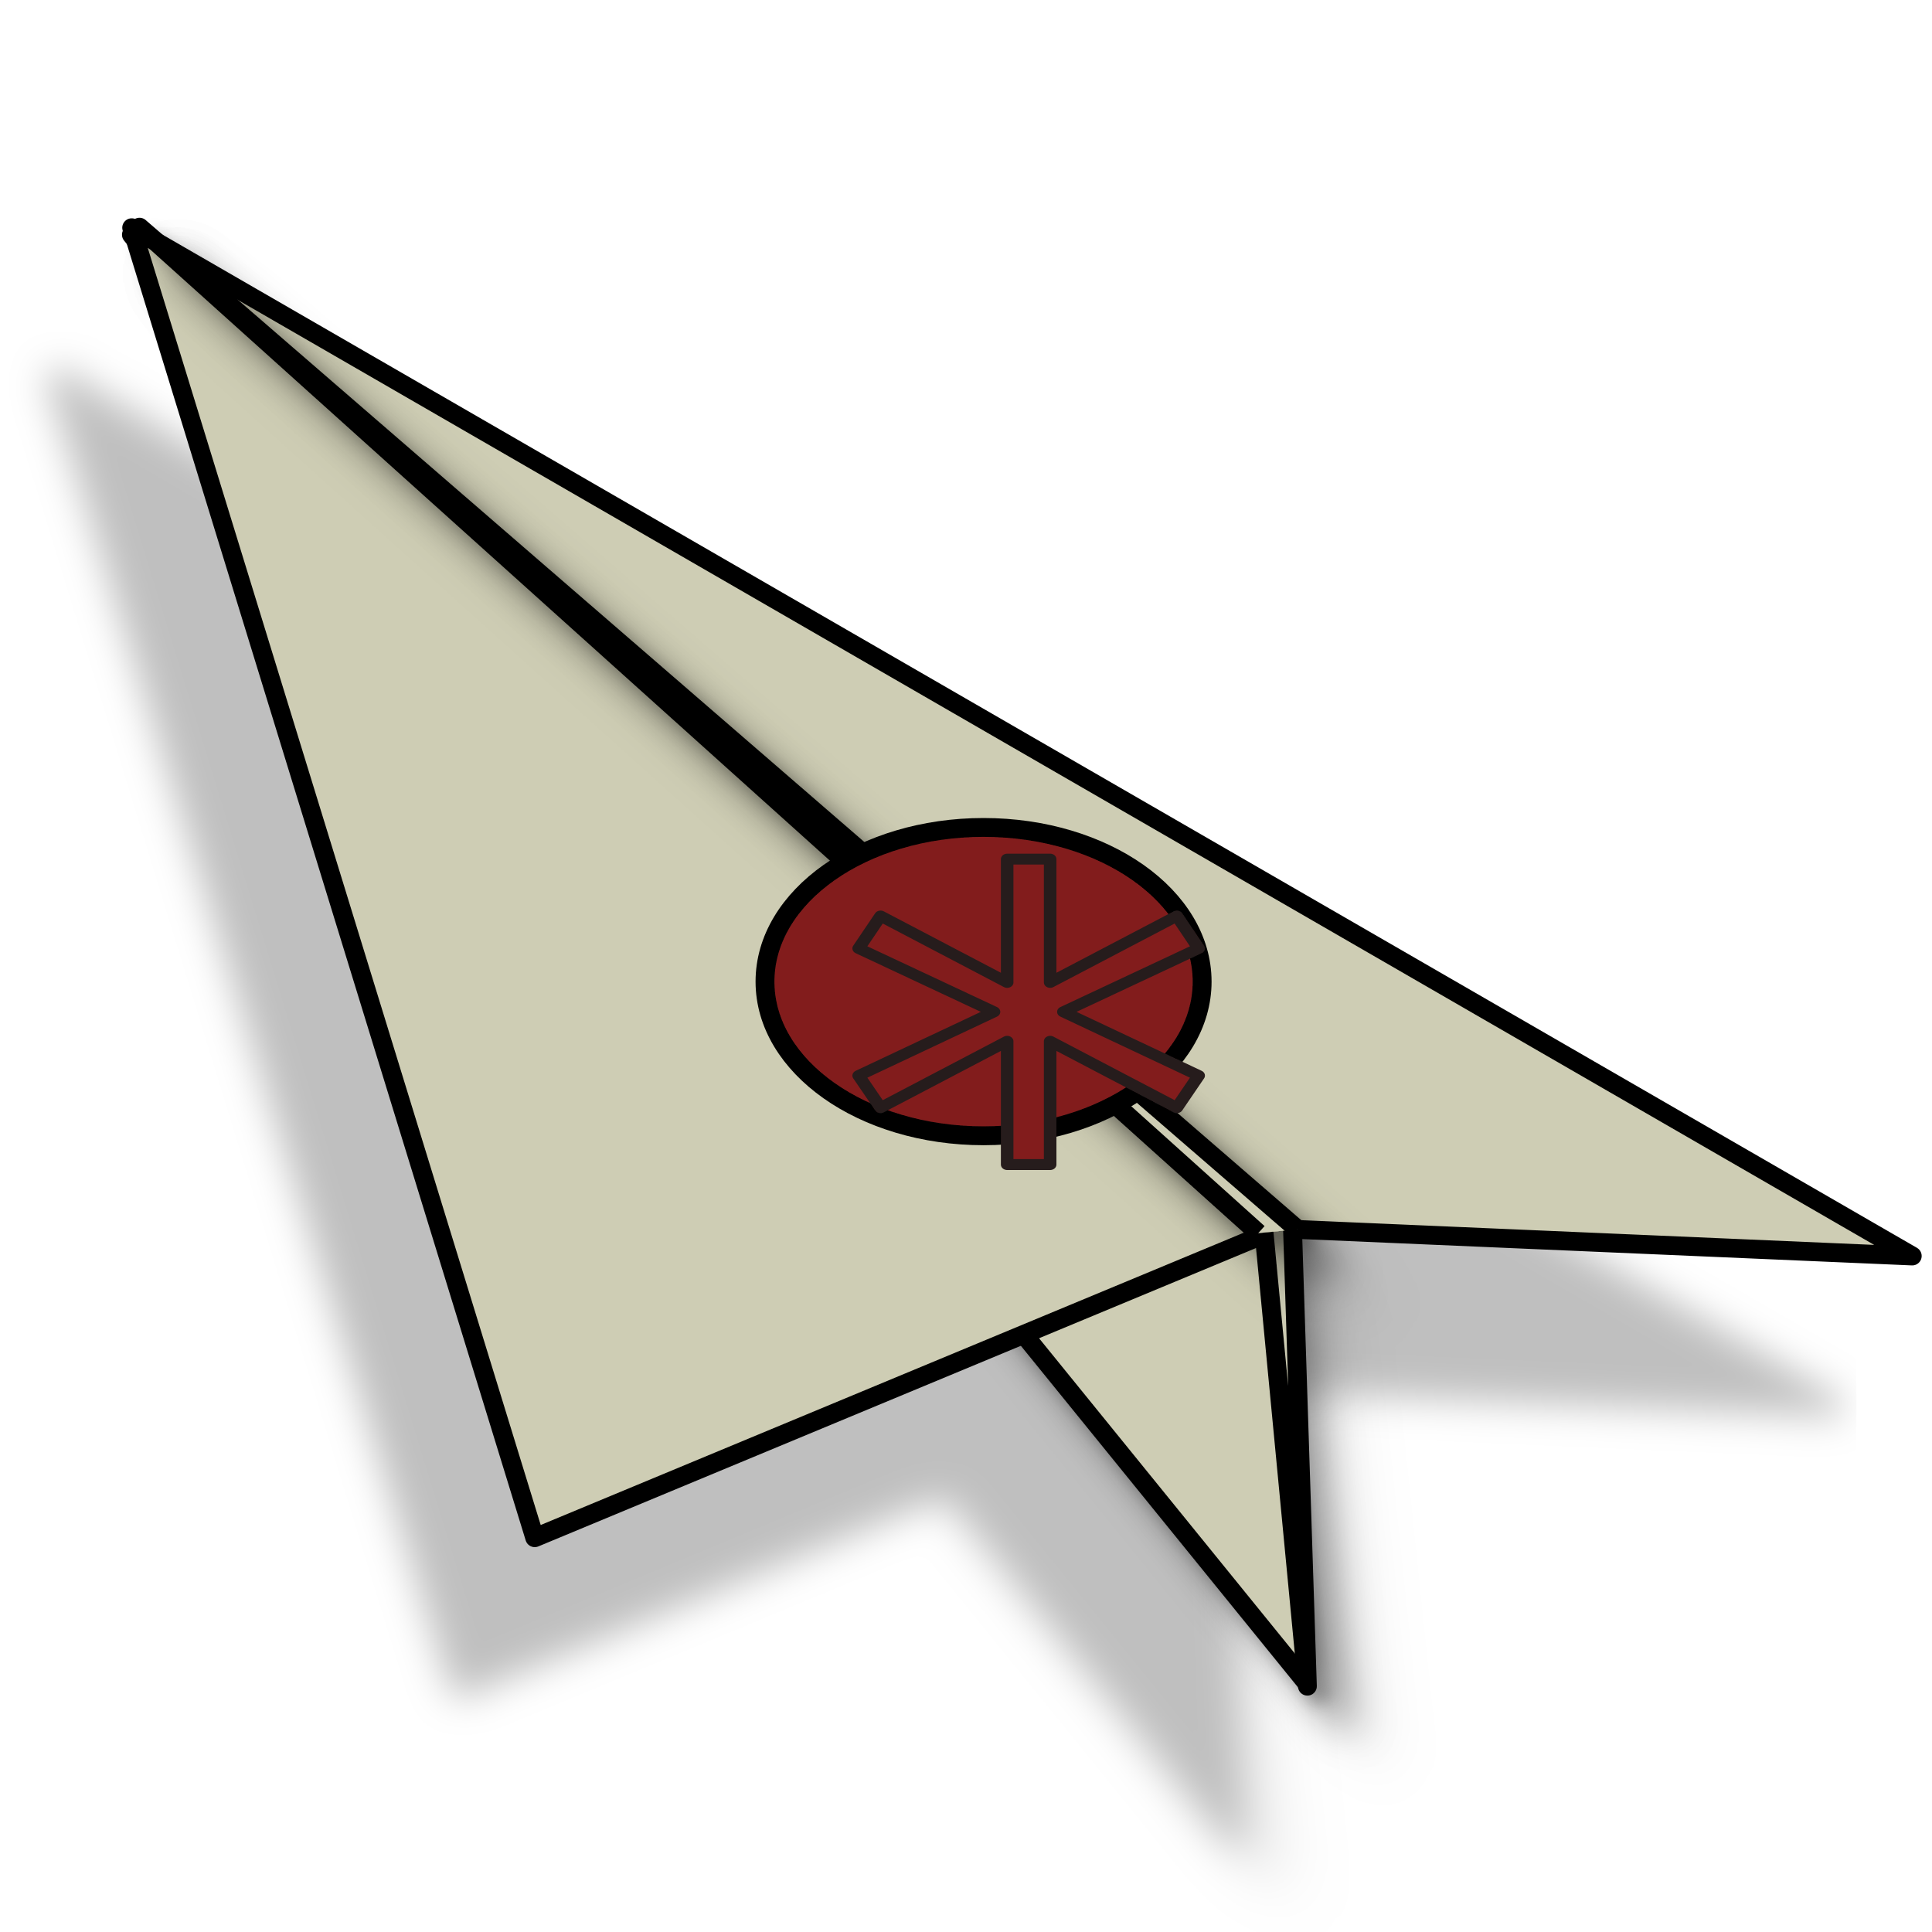
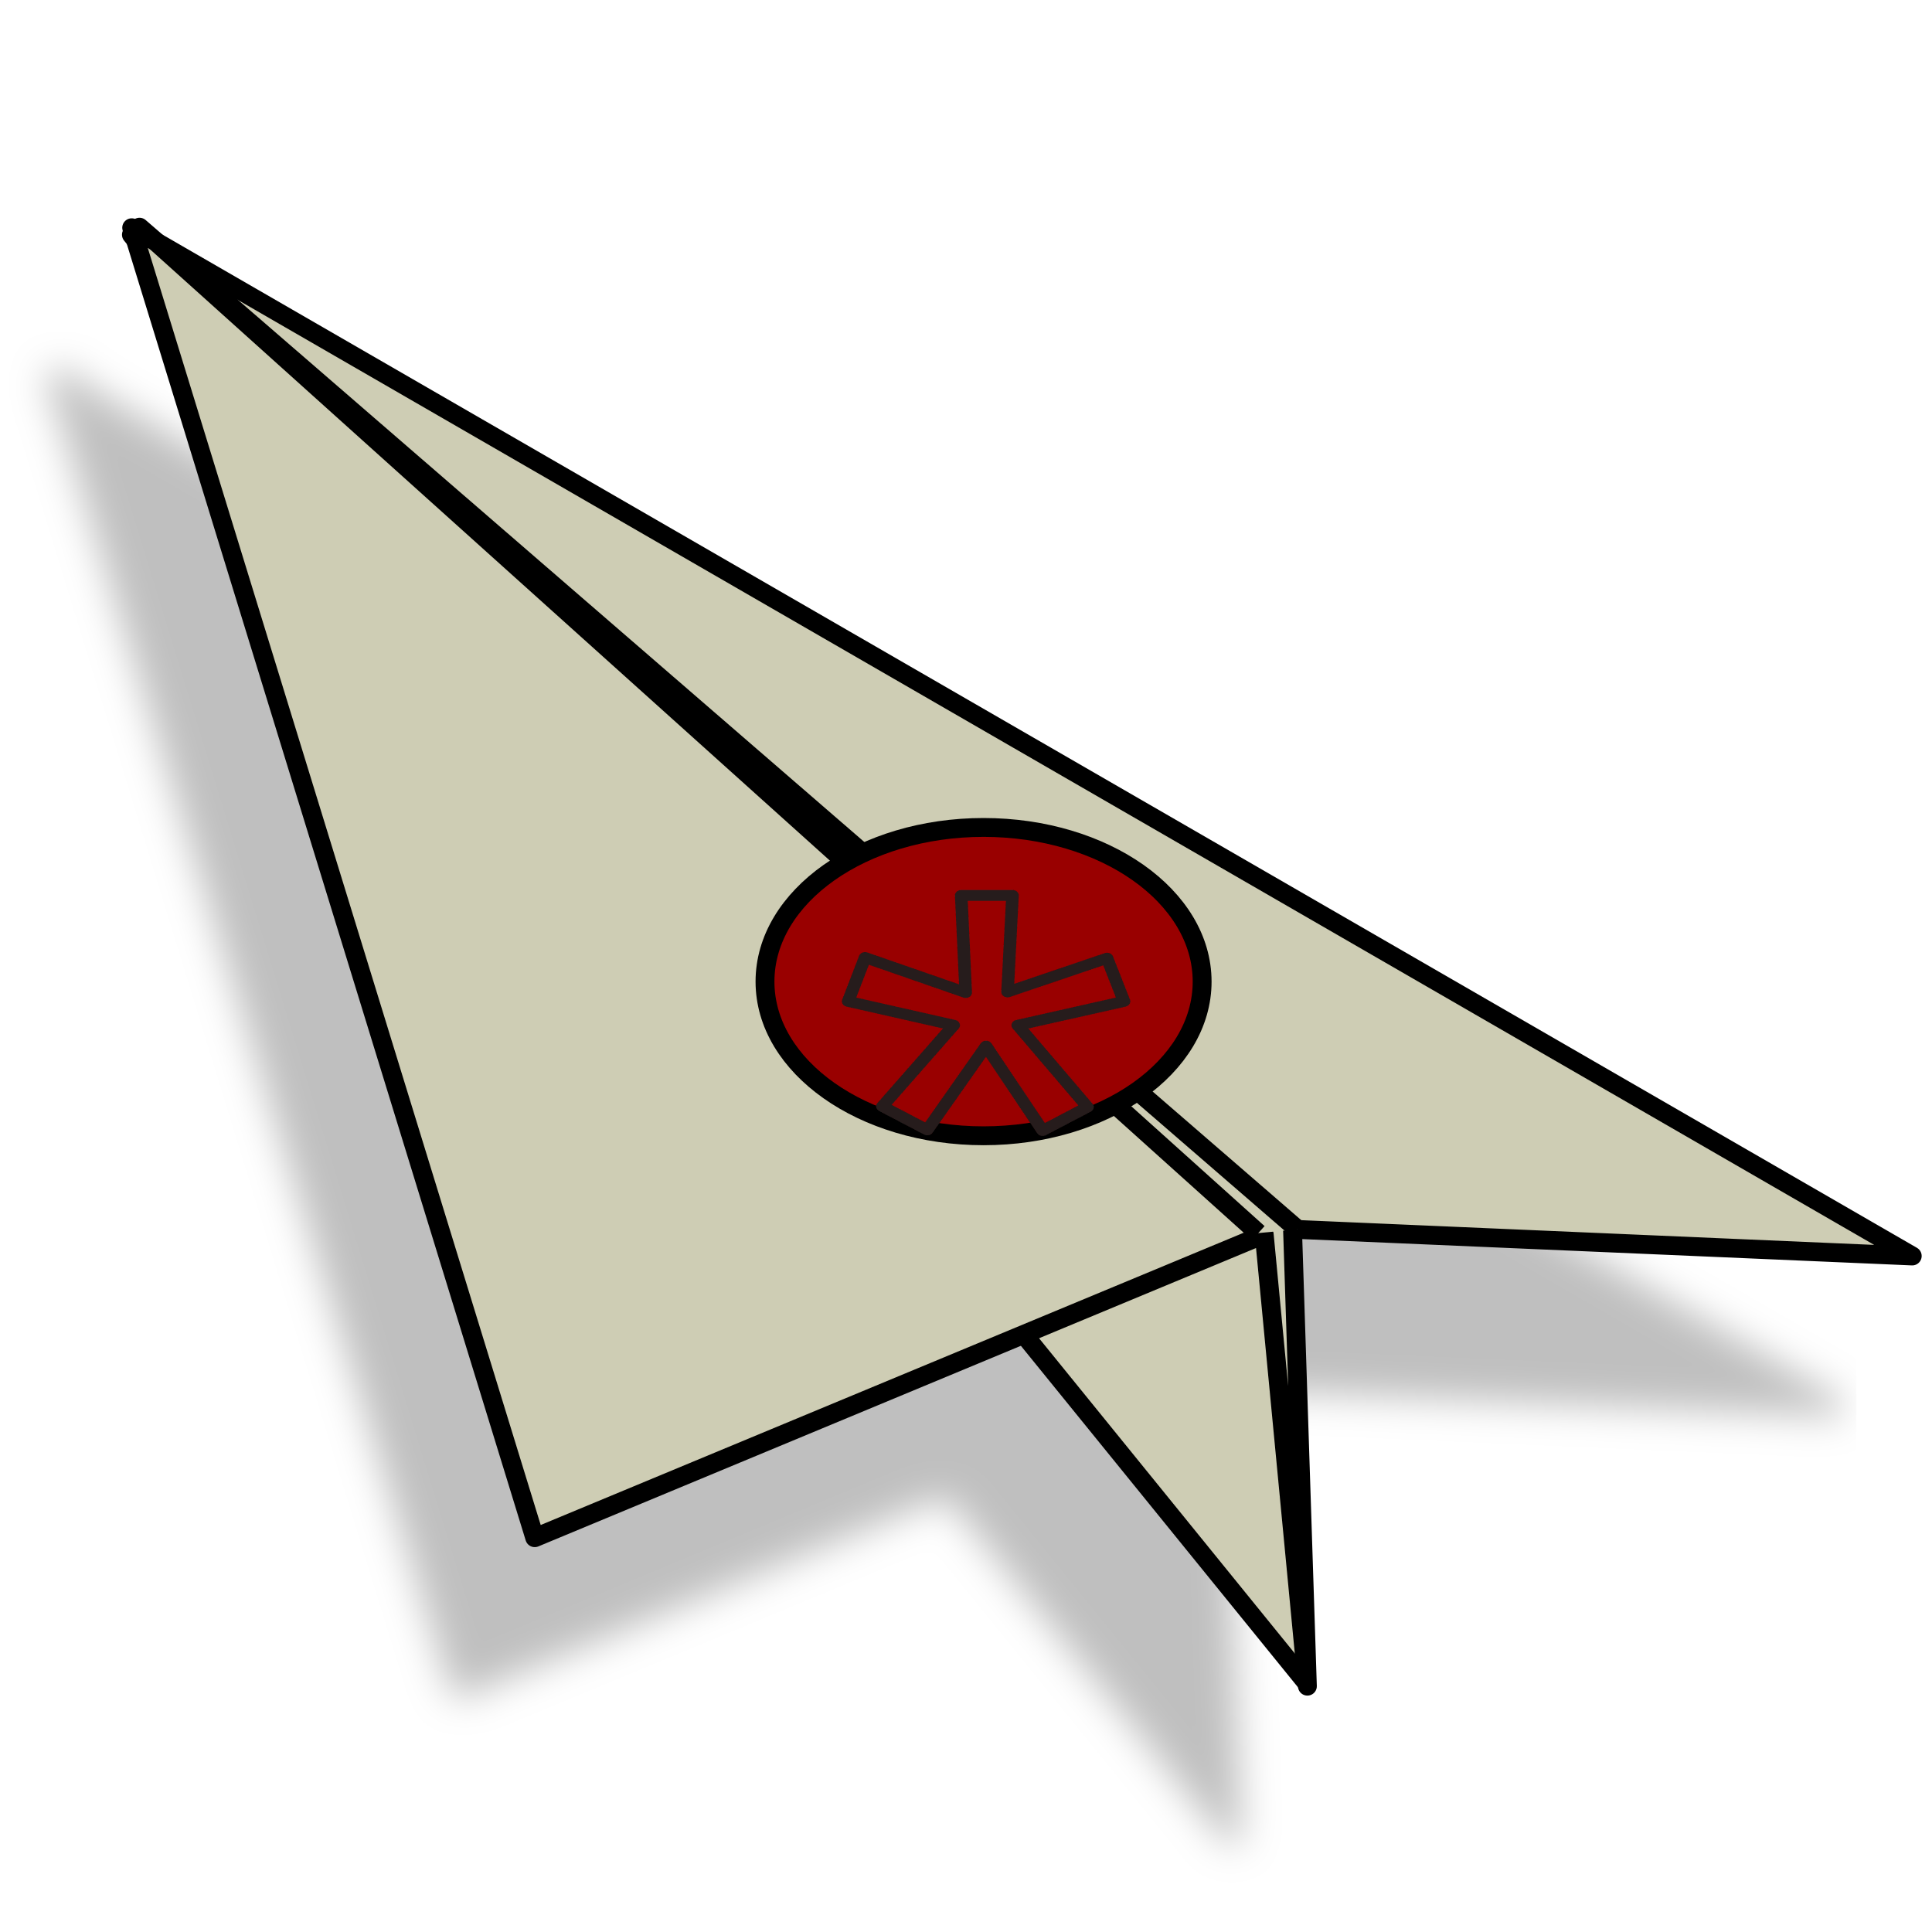
<svg xmlns="http://www.w3.org/2000/svg" width="512" height="512" id="svg2816" version="1.1">
  <defs id="defs2818">
-     <filter id="filter2835" width="1.5" height="1.5" x="-0.25" y="-0.25" color-interpolation-filters="sRGB">
-       <feGaussianBlur id="feGaussianBlur2837" in="SourceAlpha" stdDeviation="2" result="blur" />
-       <feColorMatrix id="feColorMatrix2839" result="bluralpha" type="matrix" values="1 0 0 0 0 0 1 0 0 0 0 0 1 0 0 0 0 0 0.5 0 " />
-       <feOffset id="feOffset2841" in="bluralpha" dx="4" dy="4" result="offsetBlur" />
-       <feMerge id="feMerge2843">
-         <feMergeNode id="feMergeNode2845" in="offsetBlur" />
-         <feMergeNode id="feMergeNode2847" in="SourceGraphic" />
-       </feMerge>
-     </filter>
-     <filter id="filter5377" width="1.5" height="1.5" x="-.25" y="-.25">
-       <feGaussianBlur id="feGaussianBlur5379" in="SourceAlpha" stdDeviation="2" result="blur" />
-       <feColorMatrix id="feColorMatrix5381" result="bluralpha" type="matrix" values="1 0 0 0 0 0 1 0 0 0 0 0 1 0 0 0 0 0 0.25 0 " />
-       <feOffset id="feOffset5383" in="bluralpha" dx="4" dy="4" result="offsetBlur" />
-       <feMerge id="feMerge5385" result="fbSourceGraphic">
-         <feMergeNode id="feMergeNode5387" in="offsetBlur" />
-         <feMergeNode id="feMergeNode5389" in="SourceGraphic" />
-       </feMerge>
-       <feColorMatrix result="fbSourceGraphicAlpha" in="fbSourceGraphic" values="0 0 0 -1 0 0 0 0 -1 0 0 0 0 -1 0 0 0 0 1 0" id="feColorMatrix5433" />
-       <feGaussianBlur id="feGaussianBlur5435" in="fbSourceGraphicAlpha" stdDeviation="5" result="blur" />
-       <feColorMatrix id="feColorMatrix5437" result="bluralpha" type="matrix" values="1 0 0 0 0 0 1 0 0 0 0 0 1 0 0 0 0 0 0.25 0 " />
-       <feOffset id="feOffset5439" in="bluralpha" dx="10" dy="10" result="offsetBlur" />
-       <feMerge id="feMerge5441" result="fbSourceGraphic">
-         <feMergeNode id="feMergeNode5443" in="offsetBlur" />
-         <feMergeNode id="feMergeNode5445" in="fbSourceGraphic" />
-       </feMerge>
-       <feColorMatrix result="fbSourceGraphicAlpha" in="fbSourceGraphic" values="0 0 0 -1 0 0 0 0 -1 0 0 0 0 -1 0 0 0 0 1 0" id="feColorMatrix5447" />
-       <feGaussianBlur id="feGaussianBlur5449" in="fbSourceGraphicAlpha" stdDeviation="5" result="blur" />
-       <feColorMatrix id="feColorMatrix5451" result="bluralpha" type="matrix" values="1 0 0 0 0 0 1 0 0 0 0 0 1 0 0 0 0 0 0.25 0 " />
-       <feOffset id="feOffset5453" in="bluralpha" dx="10" dy="10" result="offsetBlur" />
-       <feMerge id="feMerge5455">
-         <feMergeNode id="feMergeNode5457" in="offsetBlur" />
-         <feMergeNode id="feMergeNode5459" in="fbSourceGraphic" />
-       </feMerge>
-     </filter>
-     <filter id="filter3101" width="1.5" height="1.5" x="-.25" y="-.25">
-       <feGaussianBlur id="feGaussianBlur3103" in="SourceAlpha" stdDeviation="0" result="blur" />
-       <feColorMatrix id="feColorMatrix3105" result="bluralpha" type="matrix" values="1 0 0 0 0 0 1 0 0 0 0 0 1 0 0 0 0 0 0 0 " />
-       <feOffset id="feOffset3107" in="bluralpha" dx="0" dy="0" result="offsetBlur" />
-       <feMerge id="feMerge3109">
-         <feMergeNode id="feMergeNode3111" in="offsetBlur" />
-         <feMergeNode id="feMergeNode3113" in="SourceGraphic" />
-       </feMerge>
-     </filter>
-     <filter color-interpolation-filters="sRGB" id="filter5377-3" width="1.5" height="1.5" x="-0.25" y="-0.25">
-       <feGaussianBlur id="feGaussianBlur5379-1" in="SourceAlpha" stdDeviation="2" result="blur" />
-       <feColorMatrix id="feColorMatrix5381-6" result="bluralpha" type="matrix" values="1 0 0 0 0 0 1 0 0 0 0 0 1 0 0 0 0 0 0.25 0 " />
-       <feOffset id="feOffset5383-8" in="bluralpha" dx="4" dy="4" result="offsetBlur" />
-       <feMerge id="feMerge5385-8" result="fbSourceGraphic">
-         <feMergeNode id="feMergeNode5387-2" in="offsetBlur" />
-         <feMergeNode id="feMergeNode5389-7" in="SourceGraphic" />
-       </feMerge>
-       <feColorMatrix result="fbSourceGraphicAlpha" in="fbSourceGraphic" values="0 0 0 -1 0 0 0 0 -1 0 0 0 0 -1 0 0 0 0 1 0" id="feColorMatrix5433-7" />
-       <feGaussianBlur id="feGaussianBlur5435-1" in="fbSourceGraphicAlpha" stdDeviation="5" result="blur" />
-       <feColorMatrix id="feColorMatrix5437-2" result="bluralpha" type="matrix" values="1 0 0 0 0 0 1 0 0 0 0 0 1 0 0 0 0 0 0.25 0 " />
-       <feOffset id="feOffset5439-6" in="bluralpha" dx="10" dy="10" result="offsetBlur" />
-       <feMerge id="feMerge5441-0" result="fbSourceGraphic">
-         <feMergeNode id="feMergeNode5443-4" in="offsetBlur" />
-         <feMergeNode id="feMergeNode5445-9" in="fbSourceGraphic" />
-       </feMerge>
-       <feColorMatrix result="fbSourceGraphicAlpha" in="fbSourceGraphic" values="0 0 0 -1 0 0 0 0 -1 0 0 0 0 -1 0 0 0 0 1 0" id="feColorMatrix5447-4" />
-       <feGaussianBlur id="feGaussianBlur5449-6" in="fbSourceGraphicAlpha" stdDeviation="5" result="blur" />
-       <feColorMatrix id="feColorMatrix5451-0" result="bluralpha" type="matrix" values="1 0 0 0 0 0 1 0 0 0 0 0 1 0 0 0 0 0 0.25 0 " />
-       <feOffset id="feOffset5453-3" in="bluralpha" dx="10" dy="10" result="offsetBlur" />
-       <feMerge id="feMerge5455-6">
-         <feMergeNode id="feMergeNode5457-2" in="offsetBlur" />
-         <feMergeNode id="feMergeNode5459-4" in="fbSourceGraphic" />
-       </feMerge>
-     </filter>
    <filter id="filter5422" width="1.5" height="1.5" x="-.25" y="-.25">
      <feGaussianBlur id="feGaussianBlur5424" in="SourceAlpha" stdDeviation="5" result="blur" />
      <feColorMatrix id="feColorMatrix5426" result="bluralpha" type="matrix" values="1 0 0 0 0 0 1 0 0 0 0 0 1 0 0 0 0 0 0.25 0 " />
      <feOffset id="feOffset5428" in="bluralpha" dx="-20" dy="40" result="offsetBlur" />
      <feMerge id="feMerge5430">
        <feMergeNode id="feMergeNode5432" in="offsetBlur" />
        <feMergeNode id="feMergeNode5434" in="SourceGraphic" />
      </feMerge>
    </filter>
  </defs>
  <g id="layer1" transform="translate(0,448)" style="display:inline">
    <g id="g5372" style="filter:url(#filter5422)" transform="translate(13.44646,-2.068687)">
      <path id="path5092-5" d="M 320.984,-118.179 21.383,-383.731 333.383,0.765" style="fill:#cecdb4;fill-opacity:1;stroke:#000000;stroke-width:5;stroke-linecap:butt;stroke-linejoin:round;stroke-miterlimit:4;stroke-opacity:1;stroke-dasharray:none;display:inline;filter:url(#filter5377-3)" />
      <path id="path5090" d="M 21.454,-385.578 493.314,-113.083 329.086,-120.173 333.026,0.919 321.581,-118.797 128.263,-38.426 21.454,-385.578 z" style="fill:#cecdb4;fill-opacity:1;stroke:#000000;stroke-width:5;stroke-linecap:butt;stroke-linejoin:round;stroke-miterlimit:4;stroke-opacity:1;stroke-dasharray:none;filter:url(#filter3101)" />
      <path id="path5092" d="M 330.364,-120.173 23.523,-385.725 320.007,-119.144" style="fill:#cecdb4;fill-opacity:1;stroke:#000000;stroke-width:5;stroke-linecap:butt;stroke-linejoin:round;stroke-miterlimit:4;stroke-opacity:1;stroke-dasharray:none;filter:url(#filter5377)" />
-       <path transform="translate(636.1212,-393.1798)" d="m -330.99,207.386 c 0,22.564 -25.933,40.857 -57.923,40.857 -31.99,0 -57.923,-18.292 -57.923,-40.857 0,-22.564 25.933,-40.857 57.923,-40.857 31.99,0 57.923,18.292 57.923,40.857 z" id="path2963" style="fill:#821f1f;fill-opacity:1;stroke:#000000;stroke-width:5;stroke-linecap:butt;stroke-linejoin:round;stroke-miterlimit:4;stroke-opacity:1;stroke-dasharray:none" />
-       <text transform="scale(1.073645,0.9314067)" id="text5463" y="-92.904" x="193.751" style="font-size:190.541px;font-style:normal;font-weight:normal;fill:#821f1f;fill-opacity:1;stroke:#271b1b;stroke-width:3.099;stroke-linejoin:round;stroke-miterlimit:4;stroke-opacity:1;stroke-dasharray:none;font-family:Bitstream Vera Sans" xml:space="preserve">
-         <tspan style="fill:#821f1f;fill-opacity:1;stroke:#271b1b;stroke-width:3.099;stroke-linejoin:round;stroke-miterlimit:4;stroke-opacity:1;stroke-dasharray:none" y="-92.904" x="193.751" id="tspan5465">*</tspan>
+       <path transform="translate(636.1212,-393.1798)" d="m -330.99,207.386 c 0,22.564 -25.933,40.857 -57.923,40.857 -31.99,0 -57.923,-18.292 -57.923,-40.857 0,-22.564 25.933,-40.857 57.923,-40.857 31.99,0 57.923,18.292 57.923,40.857 z" id="path2963" style="fill:#990000;fill-opacity:1;stroke:#000000;stroke-width:5;stroke-linecap:butt;stroke-linejoin:round;stroke-miterlimit:4;stroke-opacity:1;stroke-dasharray:none" />
+       <text transform="scale(1.073645,0.9314067)" id="text5463" y="-92.904" x="193.751" style="font-size:190.541px;font-style:normal;font-weight:normal;fill:#990000;fill-opacity:1;stroke:#271b1b;stroke-width:3.099;stroke-linejoin:round;stroke-miterlimit:4;stroke-opacity:1;stroke-dasharray:none;font-family:Arial;-inkscape-font-specification:Arial;font-stretch:normal;font-variant:normal" xml:space="preserve">
+         <tspan style="fill:#990000;fill-opacity:1;stroke:#271b1b;stroke-width:3.099;stroke-linejoin:round;stroke-miterlimit:4;stroke-opacity:1;stroke-dasharray:none;-inkscape-font-specification:Arial;font-family:Arial;font-weight:normal;font-style:normal;font-stretch:normal;font-variant:normal" y="-92.904" x="193.751" id="tspan5465">*</tspan>
      </text>
    </g>
  </g>
</svg>
